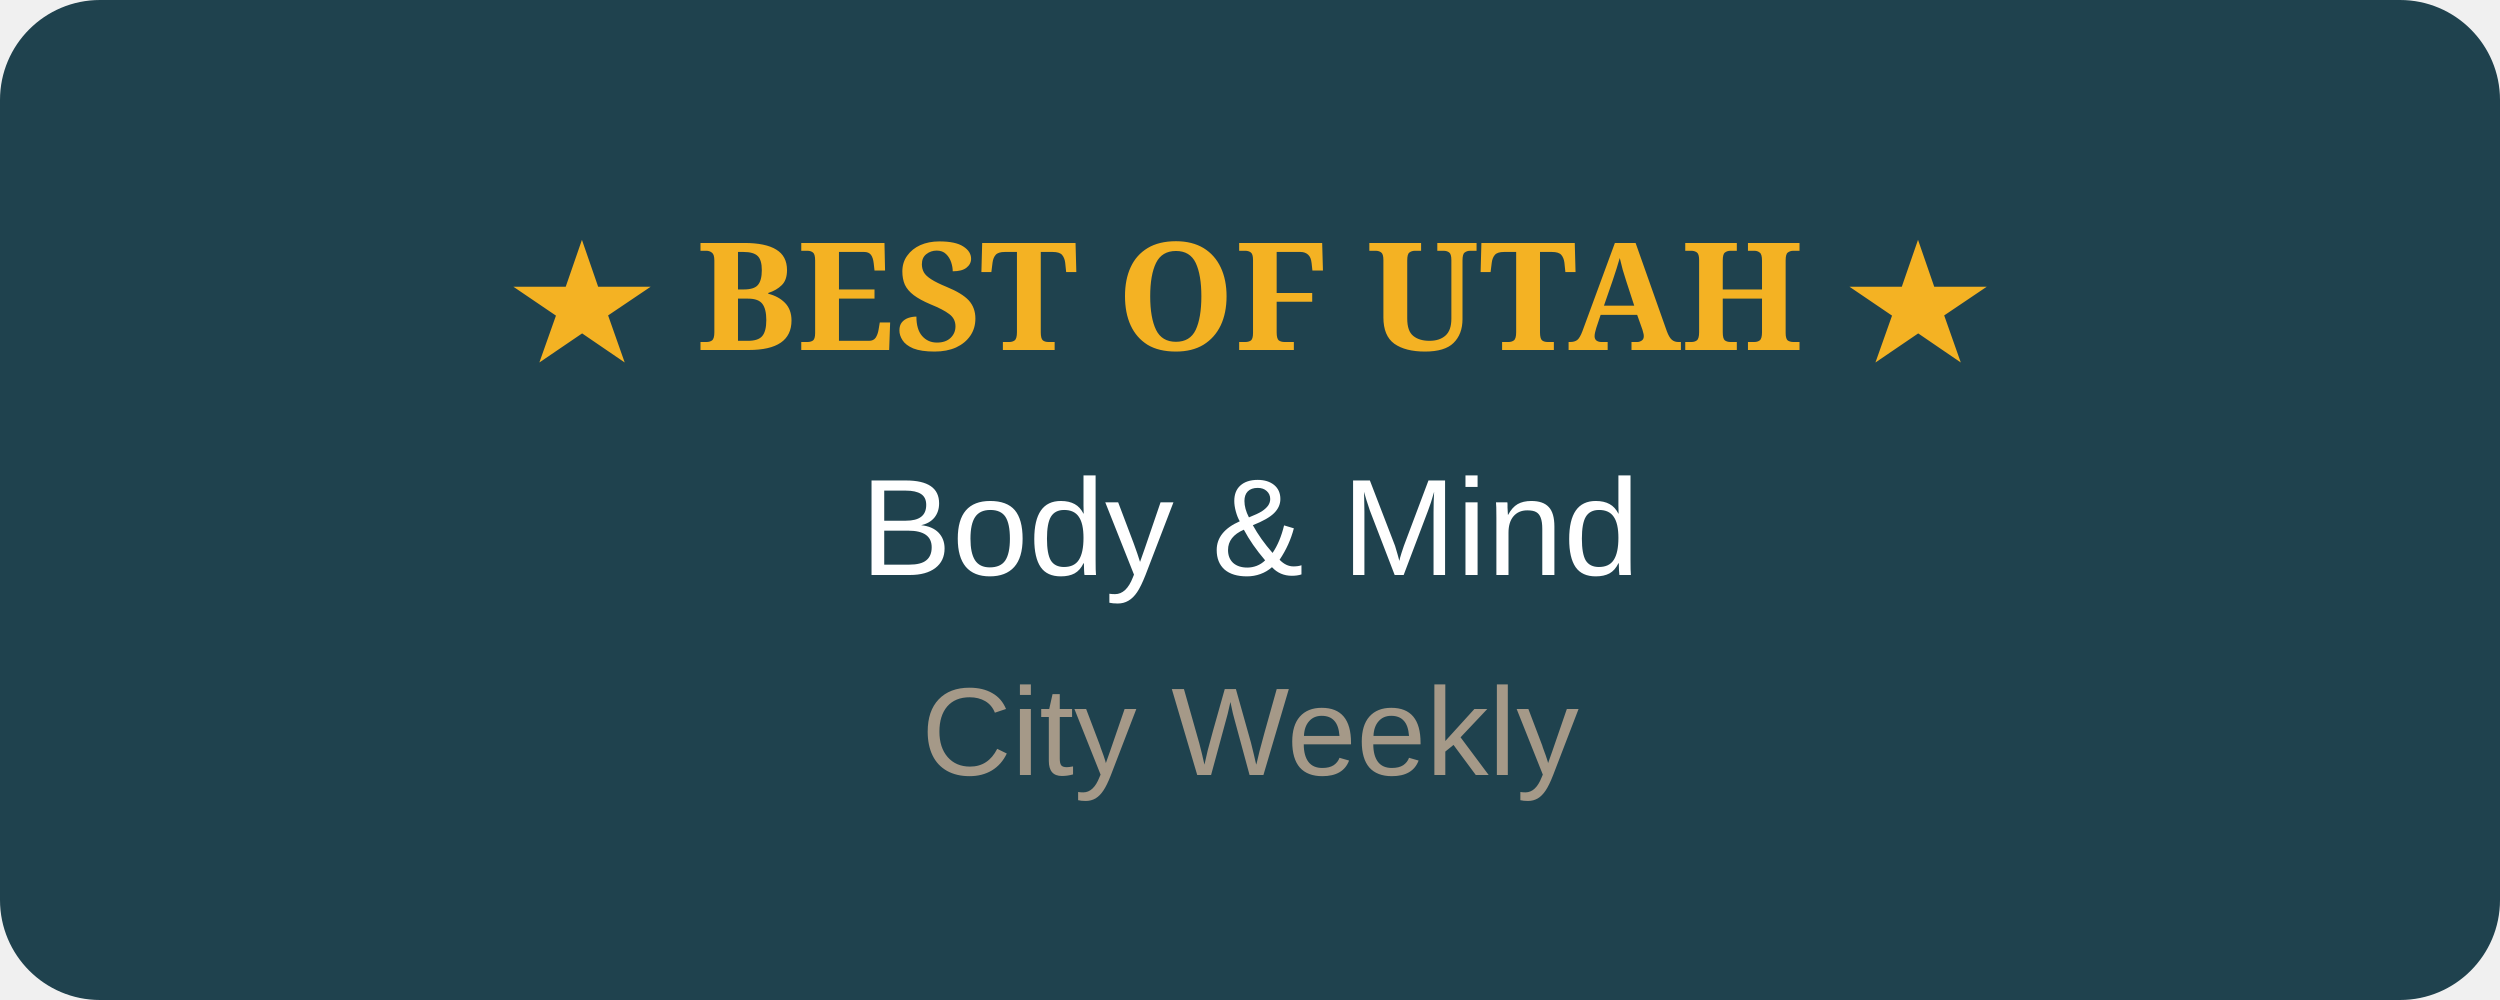
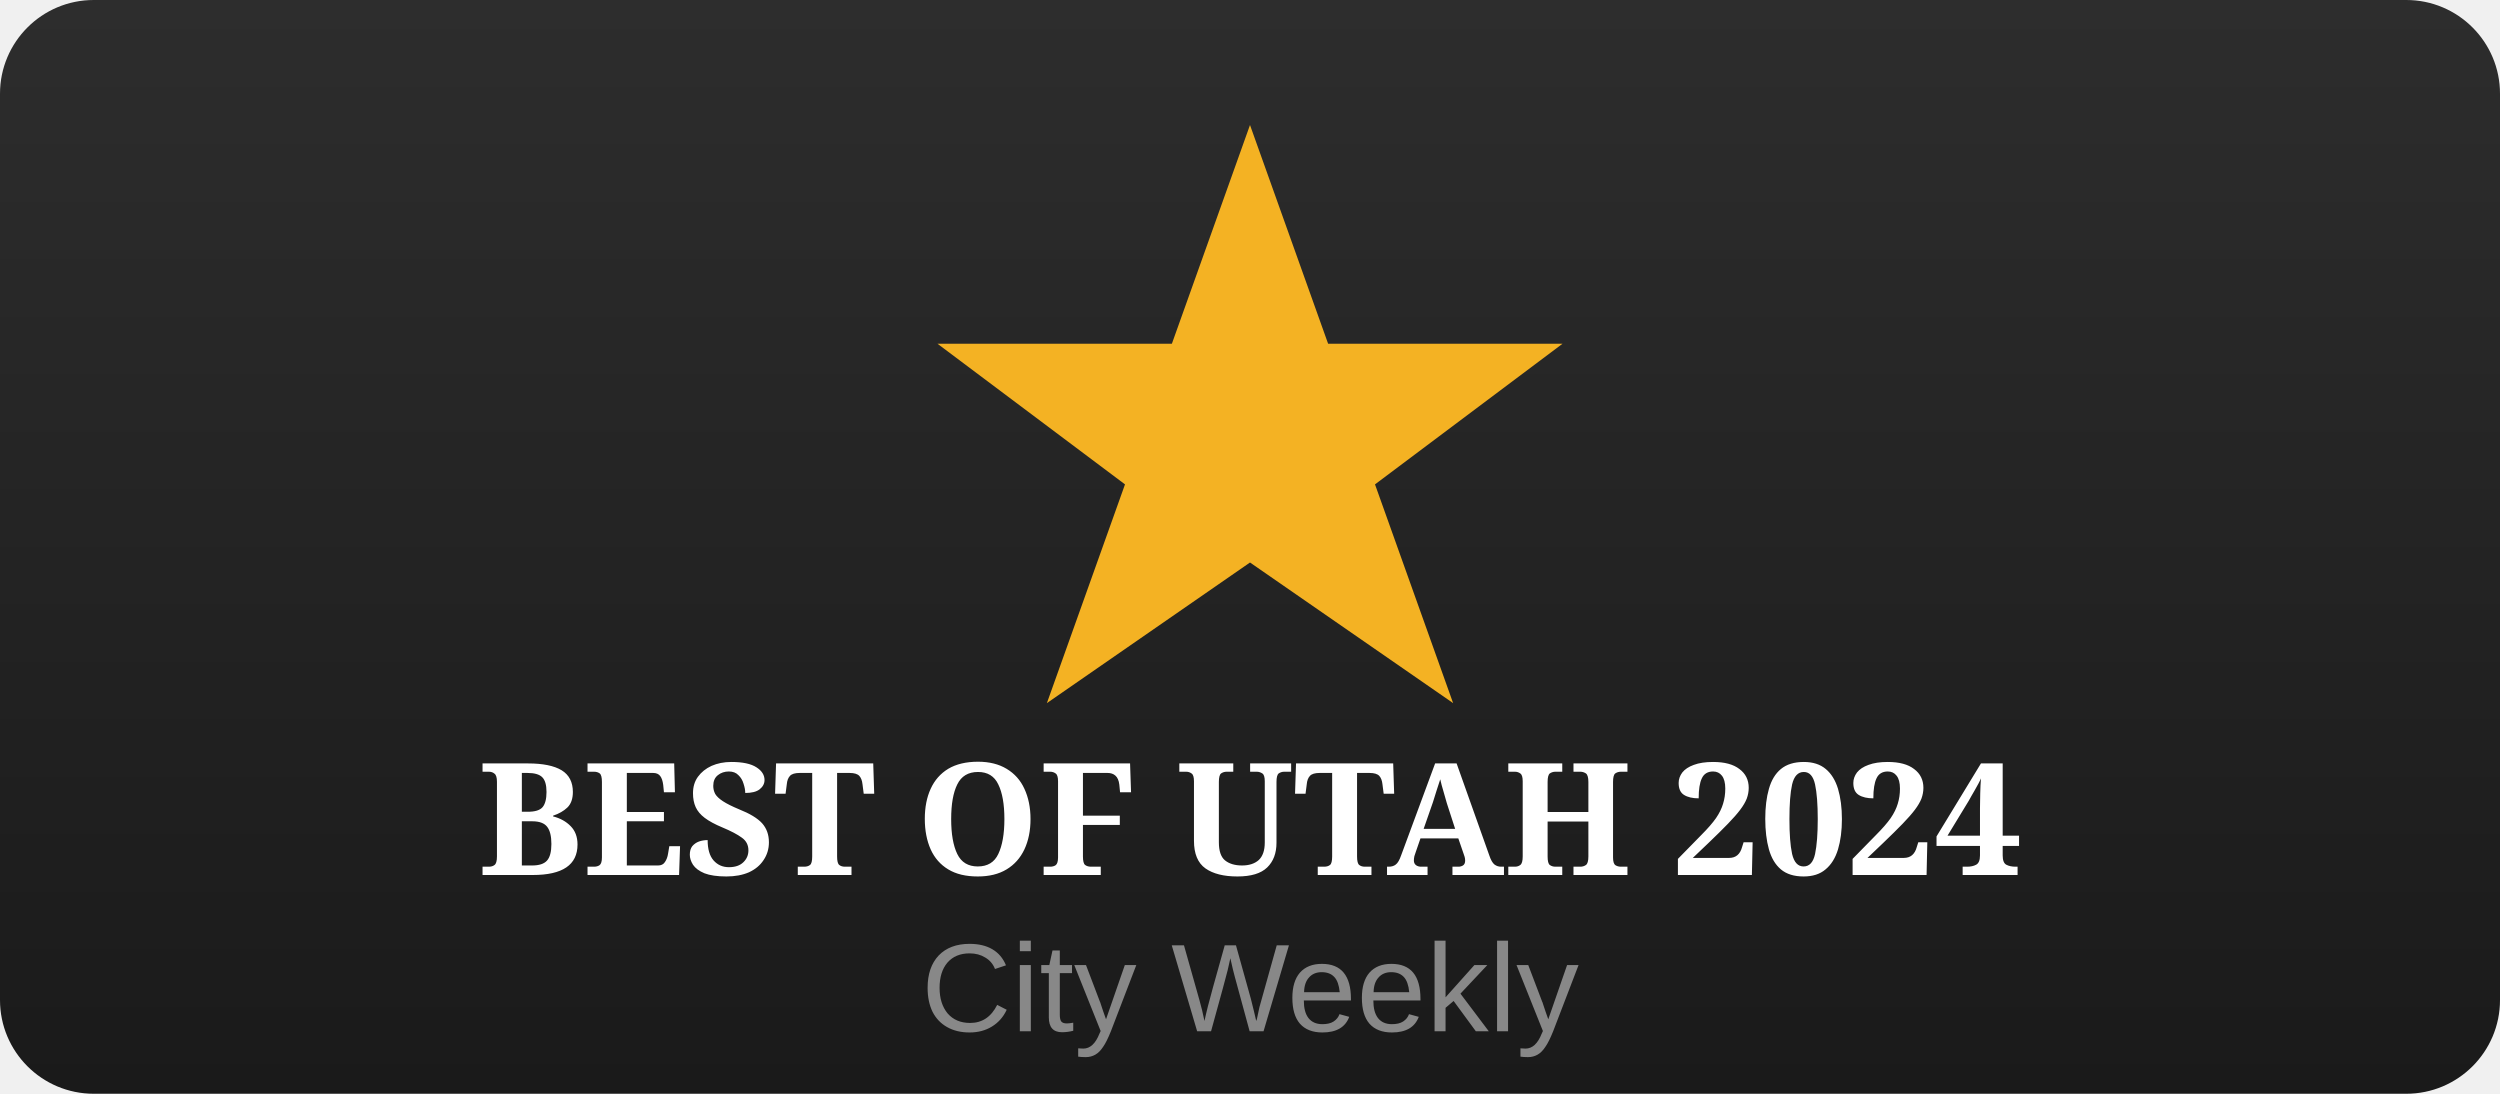
- <svg xmlns="http://www.w3.org/2000/svg" viewBox="0 0 200 80">
-   <rect width="200" height="80" rx="8" fill="#1f424e" />
-   <text x="100" y="28" text-anchor="middle" fill="#f4b223" font-family="Georgia, serif" font-size="12" font-weight="600">★ BEST OF UTAH ★</text>
-   <text x="100" y="46" text-anchor="middle" fill="#fff" font-family="Arial, sans-serif" font-size="11">Body &amp; Mind</text>
-   <text x="100" y="62" text-anchor="middle" fill="#a59988" font-family="Arial, sans-serif" font-size="10">City Weekly</text>
+ <svg xmlns="http://www.w3.org/2000/svg" viewBox="0 0 160 70">
+   <defs>
+     <linearGradient id="bestGrad" x1="0%" y1="0%" x2="0%" y2="100%">
+       <stop offset="0%" style="stop-color:#2d2d2d" />
+       <stop offset="100%" style="stop-color:#1a1a1a" />
+     </linearGradient>
+   </defs>
+   <rect width="160" height="70" rx="6" fill="url(#bestGrad)" />
+   <polygon points="80,8 85,22 100,22 88,31 93,45 80,36 67,45 72,31 60,22 75,22" fill="#f4b223" />
+   <text x="80" y="56" text-anchor="middle" fill="#fff" font-family="Georgia, serif" font-size="10" font-weight="600">BEST OF UTAH 2024</text>
+   <text x="80" y="66" text-anchor="middle" fill="#888" font-family="Arial, sans-serif" font-size="8">City Weekly</text>
</svg>
